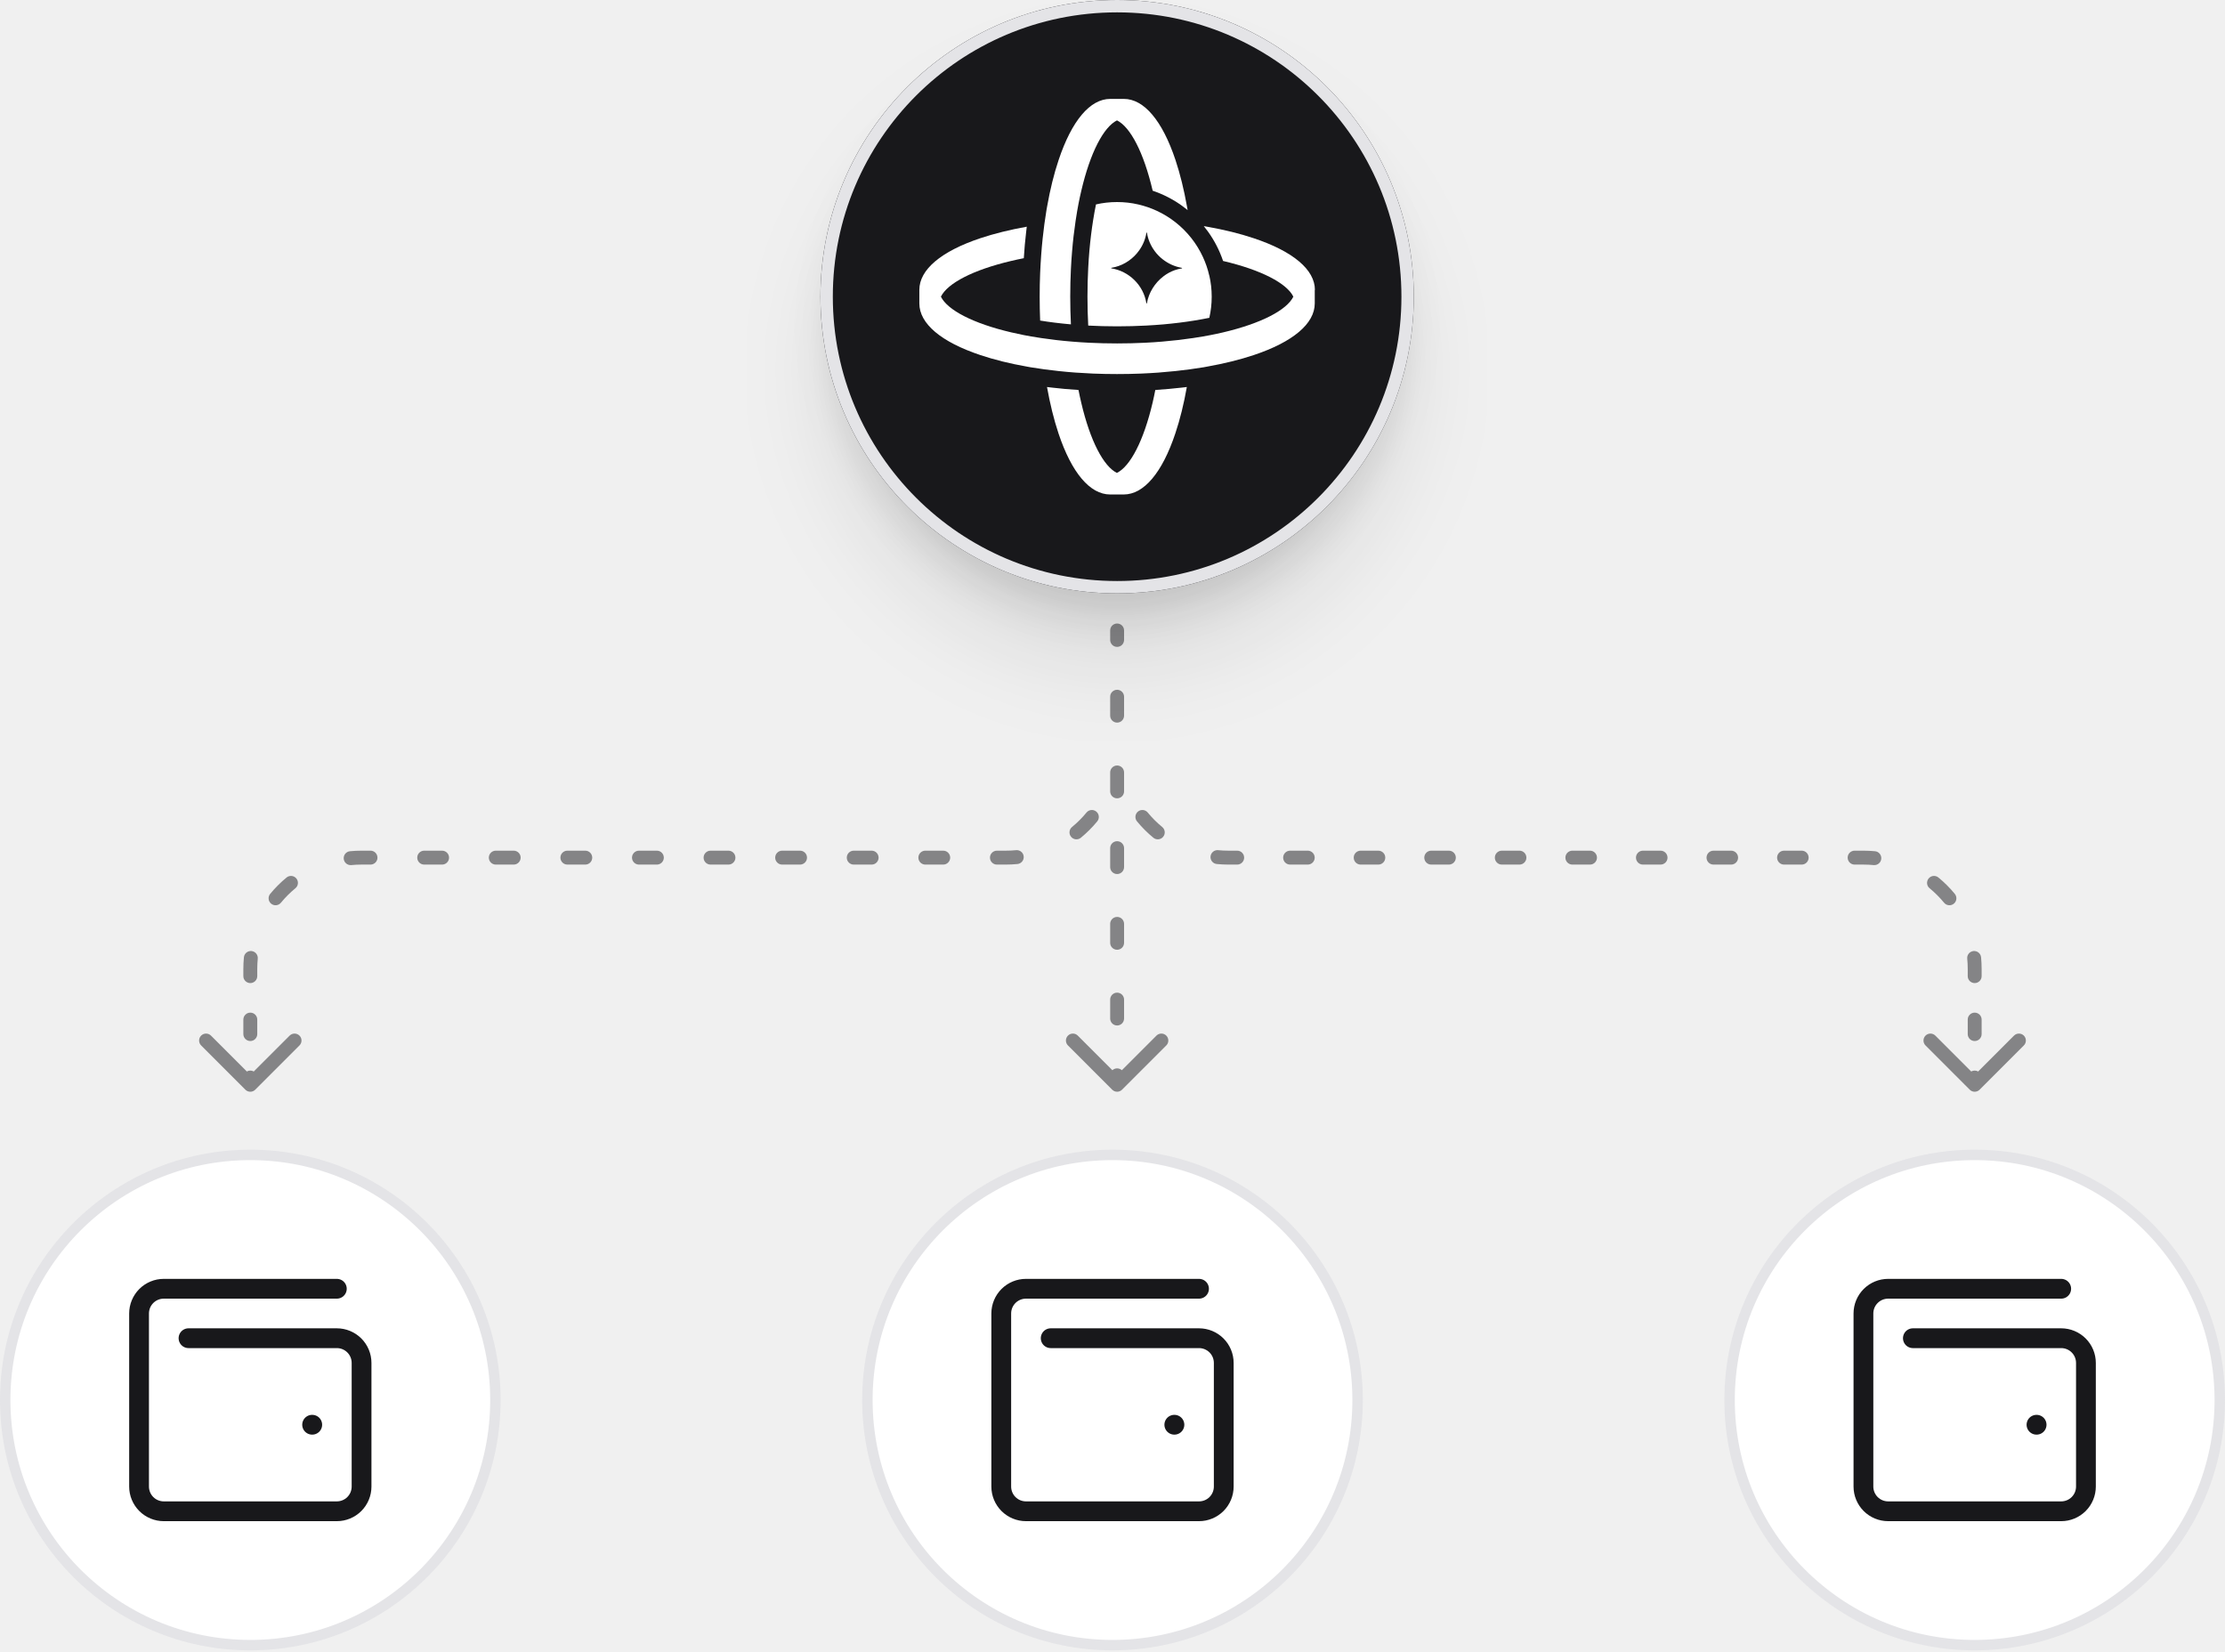
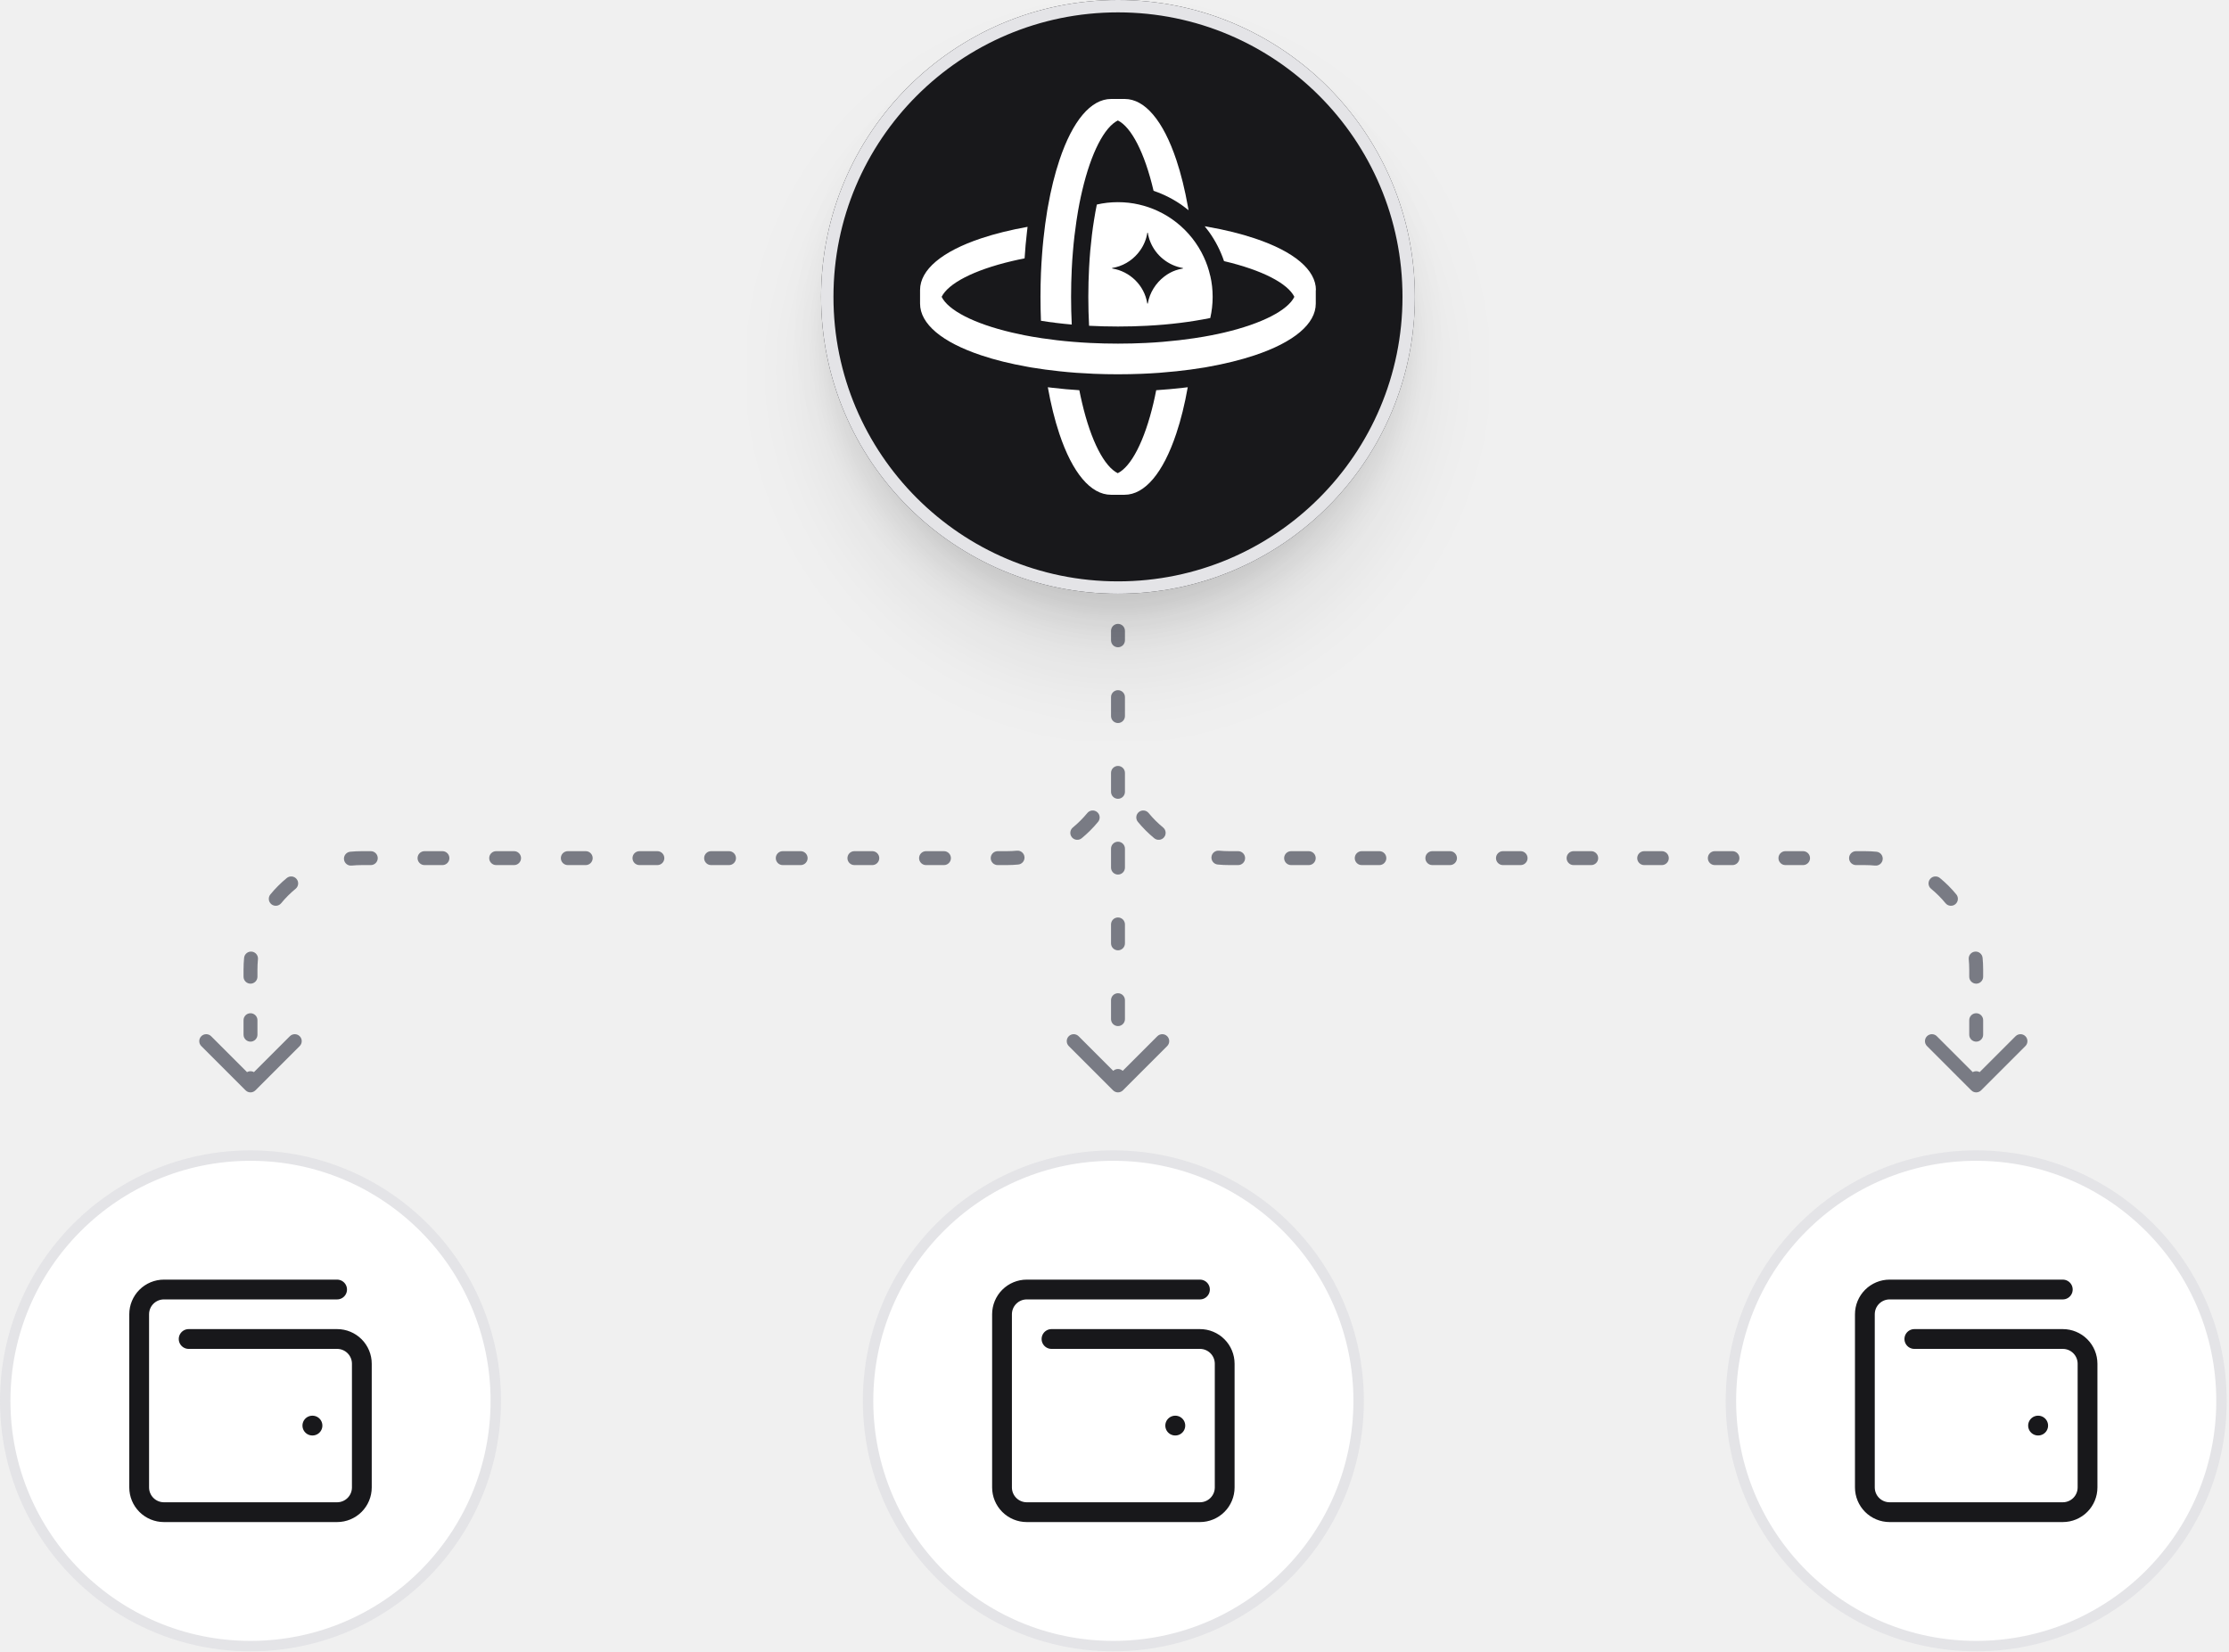
- <svg xmlns="http://www.w3.org/2000/svg" width="256" height="190" viewBox="0 0 256 190" fill="none">
-   <rect x="0.6" y="132.865" width="56.4" height="56.4" rx="28.2" fill="white" />
-   <rect x="0.6" y="132.865" width="56.4" height="56.4" rx="28.2" stroke="#E4E4E7" stroke-width="1.2" />
-   <path d="M35.911 163.909H35.925M21.689 153.954H38.755C39.51 153.954 40.233 154.254 40.767 154.787C41.3 155.32 41.6 156.044 41.6 156.798V171.02C41.6 171.775 41.3 172.498 40.767 173.032C40.233 173.565 39.51 173.865 38.755 173.865H18.844C18.09 173.865 17.366 173.565 16.833 173.032C16.3 172.498 16 171.775 16 171.02V151.11C16 150.355 16.3 149.632 16.833 149.098C17.366 148.565 18.09 148.265 18.844 148.265H38.755" stroke="#18181B" stroke-width="2.276" stroke-linecap="round" stroke-linejoin="round" />
-   <rect x="99.8" y="132.865" width="56.4" height="56.4" rx="28.2" fill="white" />
-   <rect x="99.8" y="132.865" width="56.4" height="56.4" rx="28.2" stroke="#E4E4E7" stroke-width="1.2" />
-   <path d="M135.111 163.909H135.125M120.889 153.954H137.955C138.71 153.954 139.433 154.254 139.967 154.787C140.5 155.32 140.8 156.044 140.8 156.798V171.02C140.8 171.775 140.5 172.498 139.967 173.032C139.433 173.565 138.71 173.865 137.955 173.865H118.045C117.29 173.865 116.567 173.565 116.033 173.032C115.5 172.498 115.2 171.775 115.2 171.02V151.11C115.2 150.355 115.5 149.632 116.033 149.098C116.567 148.565 117.29 148.265 118.045 148.265H137.955" stroke="#18181B" stroke-width="2.276" stroke-linecap="round" stroke-linejoin="round" />
-   <rect x="198.999" y="132.865" width="56.4" height="56.4" rx="28.2" fill="white" />
-   <rect x="198.999" y="132.865" width="56.4" height="56.4" rx="28.2" stroke="#E4E4E7" stroke-width="1.2" />
-   <path d="M234.31 163.909H234.325M220.088 153.954H237.155C237.909 153.954 238.633 154.254 239.166 154.787C239.699 155.32 239.999 156.044 239.999 156.798V171.02C239.999 171.775 239.699 172.498 239.166 173.032C238.633 173.565 237.909 173.865 237.155 173.865H217.244C216.489 173.865 215.766 173.565 215.233 173.032C214.699 172.498 214.399 171.775 214.399 171.02V151.11C214.399 150.355 214.699 149.632 215.233 149.098C215.766 148.565 216.489 148.265 217.244 148.265H237.155" stroke="#18181B" stroke-width="2.276" stroke-linecap="round" stroke-linejoin="round" />
-   <g filter="url(#filter0_dd_7629_10579)">
-     <rect x="94.398" width="68.266" height="68.266" rx="34.133" fill="#18181B" />
-     <rect x="95.11" y="0.711" width="66.844" height="66.844" rx="33.422" stroke="#E4E4E7" stroke-width="1.422" />
-     <path d="M139.132 31.703C138.964 30.951 138.713 30.232 138.395 29.549C138.04 28.785 137.599 28.065 137.08 27.405C136.543 26.723 135.928 26.108 135.246 25.571C134.586 25.052 133.867 24.61 133.102 24.255C132.42 23.937 131.701 23.691 130.95 23.518C130.172 23.336 129.357 23.245 128.524 23.245C127.691 23.245 126.877 23.336 126.099 23.518C125.985 24.078 125.876 24.665 125.78 25.279C125.603 26.372 125.457 27.551 125.343 28.821C125.288 29.458 125.243 30.123 125.207 30.81C125.152 31.862 125.12 32.968 125.12 34.133C125.12 35.299 125.152 36.4 125.207 37.456C126.258 37.511 127.364 37.543 128.529 37.543C129.694 37.543 130.795 37.511 131.851 37.456C132.533 37.42 133.198 37.374 133.835 37.32C135.109 37.206 136.288 37.06 137.38 36.883C137.994 36.783 138.582 36.678 139.141 36.564C139.319 35.786 139.414 34.971 139.414 34.138C139.414 33.305 139.323 32.49 139.141 31.712L139.132 31.703ZM135.978 30.879C135.701 30.92 135.432 30.988 135.168 31.079C134.695 31.243 134.258 31.484 133.862 31.789C132.875 32.54 132.165 33.669 131.96 34.885C131.96 34.907 131.937 34.916 131.924 34.912C131.91 34.912 131.896 34.898 131.896 34.885C131.573 32.813 129.899 31.197 127.878 30.874C127.842 30.869 127.842 30.815 127.878 30.81C128.019 30.788 128.156 30.76 128.292 30.724C129.43 30.437 130.417 29.732 131.077 28.794C131.291 28.493 131.469 28.17 131.61 27.824C131.746 27.492 131.846 27.141 131.901 26.782C131.905 26.745 131.96 26.745 131.965 26.782C132.087 27.565 132.406 28.279 132.857 28.889C133.116 29.24 133.416 29.549 133.758 29.818C134.395 30.323 135.155 30.674 135.978 30.815C136.015 30.819 136.015 30.874 135.978 30.879Z" fill="white" />
-     <path d="M151.271 33.346V34.908C151.271 37.23 148.773 39.342 144.24 40.853C142.643 41.386 140.845 41.827 138.911 42.173C138.77 42.2 138.629 42.223 138.488 42.251C137.96 42.337 137.428 42.419 136.877 42.492C136.34 42.565 135.794 42.628 135.243 42.688C134.597 42.756 133.946 42.815 133.282 42.865C132.617 42.91 131.948 42.952 131.266 42.979C130.36 43.015 129.445 43.033 128.521 43.033C127.598 43.033 126.678 43.015 125.777 42.979C125.095 42.947 124.426 42.91 123.761 42.865C123.097 42.815 122.446 42.76 121.804 42.688C121.249 42.628 120.708 42.565 120.171 42.492C119.625 42.419 119.088 42.337 118.564 42.251C118.419 42.228 118.278 42.2 118.136 42.173C116.202 41.832 114.405 41.39 112.807 40.853C108.275 39.342 105.776 37.23 105.776 34.908V33.346C105.776 31.025 108.275 28.913 112.807 27.401C114.405 26.869 116.202 26.427 118.136 26.081C118.114 26.273 118.091 26.459 118.068 26.655C117.95 27.652 117.859 28.667 117.795 29.705C117.295 29.805 116.812 29.905 116.343 30.019C111.929 31.057 109.012 32.595 108.257 34.13C109.012 35.663 111.929 37.202 116.343 38.236C116.812 38.345 117.295 38.449 117.795 38.55C118.077 38.604 118.364 38.659 118.66 38.709C119.033 38.773 119.411 38.836 119.798 38.891C120.922 39.059 122.109 39.2 123.356 39.301C124.007 39.355 124.671 39.401 125.35 39.433C126.378 39.483 127.443 39.51 128.535 39.51C129.627 39.51 130.688 39.483 131.721 39.433C132.399 39.401 133.063 39.355 133.709 39.301C134.956 39.196 136.144 39.059 137.268 38.891C137.655 38.832 138.037 38.773 138.406 38.709C138.697 38.659 138.984 38.604 139.271 38.55C139.771 38.454 140.254 38.349 140.722 38.24C145.137 37.202 148.054 35.663 148.809 34.13C148.054 32.595 145.137 31.057 140.722 30.023C140.313 28.808 139.73 27.679 138.998 26.659C138.838 26.436 138.674 26.222 138.502 26.013C138.643 26.036 138.788 26.063 138.929 26.09C140.863 26.432 142.661 26.873 144.258 27.41C148.791 28.922 151.289 31.034 151.289 33.356L151.271 33.346Z" fill="white" />
-     <path d="M136.631 24.161C136.422 23.988 136.208 23.824 135.985 23.665C134.966 22.932 133.832 22.349 132.622 21.939C131.589 17.524 130.051 14.606 128.517 13.85C126.983 14.606 125.445 17.524 124.412 21.939C124.298 22.408 124.198 22.891 124.098 23.391C124.044 23.674 123.989 23.965 123.939 24.256C123.875 24.63 123.811 25.007 123.757 25.394C123.588 26.519 123.447 27.707 123.347 28.954C123.293 29.601 123.247 30.265 123.215 30.943C123.165 31.972 123.138 33.037 123.138 34.13C123.138 35.222 123.165 36.283 123.215 37.316C121.941 37.203 120.762 37.057 119.675 36.879C119.638 35.974 119.62 35.059 119.62 34.134C119.62 33.21 119.638 32.291 119.675 31.39C119.707 30.707 119.743 30.038 119.793 29.373C119.839 28.708 119.898 28.053 119.966 27.416C120.025 26.86 120.089 26.314 120.162 25.777C120.234 25.23 120.316 24.693 120.403 24.17C120.426 24.029 120.453 23.883 120.48 23.742C120.822 21.807 121.263 20.009 121.8 18.411C123.311 13.877 125.422 11.378 127.743 11.378H129.304C131.625 11.378 133.737 13.877 135.248 18.411C135.78 20.009 136.222 21.807 136.567 23.742C136.595 23.883 136.618 24.029 136.645 24.17L136.631 24.161Z" fill="white" />
-     <path d="M136.552 44.524C136.211 46.458 135.769 48.257 135.232 49.854C133.721 54.388 131.61 56.887 129.289 56.887H127.728C125.407 56.887 123.295 54.388 121.785 49.854C121.252 48.257 120.811 46.458 120.465 44.524C120.656 44.547 120.843 44.569 121.038 44.592C122.035 44.71 123.05 44.801 124.087 44.865C124.187 45.366 124.288 45.848 124.401 46.317C125.434 50.733 126.973 53.651 128.506 54.406C130.04 53.651 131.578 50.733 132.616 46.317C132.725 45.848 132.829 45.366 132.925 44.865C133.963 44.797 134.982 44.706 135.974 44.592C136.165 44.574 136.356 44.547 136.548 44.524H136.552Z" fill="white" />
+ <svg xmlns="http://www.w3.org/2000/svg" width="961" height="712" viewBox="0 0 961 712" fill="none">
+   <rect x="2.25" y="498.25" width="211.504" height="211.504" rx="105.752" fill="white" />
+   <rect x="2.25" y="498.25" width="211.504" height="211.504" rx="105.752" stroke="#E4E4E7" stroke-width="4.5" />
+   <path d="M134.669 614.669H134.722M81.335 577.335H145.335C148.164 577.335 150.877 578.459 152.878 580.459C154.878 582.46 156.002 585.173 156.002 588.002V641.335C156.002 644.164 154.878 646.877 152.878 648.878C150.877 650.878 148.164 652.002 145.335 652.002H70.669C67.84 652.002 65.126 650.878 63.126 648.878C61.126 646.877 60.002 644.164 60.002 641.335V566.669C60.002 563.84 61.126 561.127 63.126 559.126C65.126 557.126 67.84 556.002 70.669 556.002H145.335" stroke="#18181B" stroke-width="8.533" stroke-linecap="round" stroke-linejoin="round" />
+   <rect x="374.254" y="498.25" width="211.504" height="211.504" rx="105.752" fill="white" />
+   <rect x="374.254" y="498.25" width="211.504" height="211.504" rx="105.752" stroke="#E4E4E7" stroke-width="4.5" />
+   <path d="M506.673 614.669H506.726M453.339 577.335H517.339C520.168 577.335 522.881 578.459 524.882 580.459C526.882 582.46 528.006 585.173 528.006 588.002V641.335C528.006 644.164 526.882 646.877 524.882 648.878C522.881 650.878 520.168 652.002 517.339 652.002H442.673C439.844 652.002 437.13 650.878 435.13 648.878C433.13 646.877 432.006 644.164 432.006 641.335V566.669C432.006 563.84 433.13 561.127 435.13 559.126C437.13 557.126 439.844 556.002 442.673 556.002H517.339" stroke="#18181B" stroke-width="8.533" stroke-linecap="round" stroke-linejoin="round" />
+   <rect x="746.258" y="498.25" width="211.504" height="211.504" rx="105.752" fill="white" />
+   <rect x="746.258" y="498.25" width="211.504" height="211.504" rx="105.752" stroke="#E4E4E7" stroke-width="4.5" />
+   <path d="M878.676 614.669H878.73M825.343 577.335H889.343C892.172 577.335 894.885 578.459 896.886 580.459C898.886 582.46 900.01 585.173 900.01 588.002V641.335C900.01 644.164 898.886 646.877 896.886 648.878C894.885 650.878 892.172 652.002 889.343 652.002H814.676C811.847 652.002 809.134 650.878 807.134 648.878C805.134 646.877 804.01 644.164 804.01 641.335V566.669C804.01 563.84 805.134 561.127 807.134 559.126C809.134 557.126 811.847 556.002 814.676 556.002H889.343" stroke="#18181B" stroke-width="8.533" stroke-linecap="round" stroke-linejoin="round" />
+   <g filter="url(#filter0_dd_7364_72069)">
+     <rect x="354" width="256" height="256" rx="128" fill="#18181B" />
+     <rect x="356.667" y="2.667" width="250.666" height="250.666" rx="125.333" stroke="#E4E4E7" stroke-width="5.334" />
+     <path d="M521.759 118.884C521.127 116.068 520.189 113.37 518.994 110.81C517.663 107.942 516.008 105.245 514.062 102.769C512.048 100.209 509.744 97.904 507.184 95.89C504.71 93.944 502.014 92.288 499.146 90.957C496.587 89.762 493.89 88.84 491.074 88.191C488.156 87.508 485.101 87.167 481.978 87.167C478.855 87.167 475.8 87.508 472.882 88.191C472.455 90.291 472.046 92.493 471.687 94.797C471.022 98.894 470.476 103.316 470.049 108.078C469.844 110.468 469.674 112.961 469.537 115.538C469.332 119.482 469.213 123.63 469.213 128C469.213 132.37 469.332 136.501 469.537 140.462C473.479 140.666 477.626 140.786 481.995 140.786C486.364 140.786 490.494 140.666 494.453 140.462C497.013 140.325 499.505 140.154 501.894 139.949C506.673 139.523 511.093 138.976 515.188 138.311C517.492 137.935 519.694 137.542 521.793 137.116C522.458 134.197 522.817 131.141 522.817 128.017C522.817 124.893 522.476 121.837 521.793 118.918L521.759 118.884ZM509.932 115.794C508.891 115.948 507.884 116.204 506.894 116.546C505.12 117.16 503.481 118.065 501.996 119.209C498.293 122.025 495.631 126.259 494.863 130.817C494.863 130.902 494.778 130.936 494.726 130.919C494.675 130.919 494.624 130.868 494.624 130.817C493.412 123.049 487.132 116.989 479.555 115.777C479.418 115.76 479.418 115.555 479.555 115.538C480.084 115.453 480.596 115.351 481.108 115.214C485.374 114.139 489.078 111.493 491.552 107.976C492.354 106.849 493.02 105.637 493.549 104.34C494.061 103.094 494.436 101.779 494.641 100.431C494.658 100.294 494.863 100.294 494.88 100.431C495.341 103.367 496.535 106.047 498.225 108.335C499.198 109.649 500.324 110.81 501.604 111.817C503.993 113.712 506.843 115.026 509.932 115.555C510.069 115.573 510.069 115.777 509.932 115.794Z" fill="white" />
+     <path d="M567.278 125.05V130.905C567.278 139.611 557.908 147.532 540.911 153.2C534.921 155.197 528.18 156.853 520.927 158.15C520.398 158.253 519.869 158.338 519.34 158.44C517.36 158.765 515.363 159.072 513.298 159.345C511.284 159.618 509.236 159.857 507.172 160.079C504.748 160.335 502.308 160.557 499.816 160.745C497.325 160.916 494.816 161.069 492.256 161.172C488.86 161.308 485.43 161.377 481.965 161.377C478.501 161.377 475.054 161.308 471.674 161.172C469.115 161.052 466.606 160.916 464.114 160.745C461.623 160.557 459.182 160.352 456.776 160.079C454.694 159.857 452.663 159.618 450.649 159.345C448.601 159.072 446.588 158.765 444.625 158.44C444.079 158.355 443.55 158.253 443.021 158.15C435.768 156.87 429.027 155.214 423.037 153.2C406.039 147.532 396.67 139.611 396.67 130.905V125.05C396.67 116.344 406.039 108.423 423.037 102.756C429.027 100.759 435.768 99.103 443.021 97.805C442.936 98.522 442.85 99.222 442.765 99.956C442.321 103.695 441.98 107.501 441.741 111.394C439.864 111.769 438.055 112.145 436.297 112.571C419.743 116.464 408.804 122.233 405.971 127.986C408.804 133.739 419.743 139.509 436.297 143.384C438.055 143.794 439.864 144.186 441.741 144.562C442.799 144.767 443.874 144.972 444.983 145.159C446.383 145.398 447.799 145.637 449.25 145.842C453.465 146.474 457.919 147.003 462.595 147.379C465.036 147.583 467.527 147.754 470.07 147.874C473.927 148.061 477.921 148.164 482.016 148.164C486.112 148.164 490.089 148.061 493.963 147.874C496.505 147.754 498.997 147.583 501.42 147.379C506.096 146.986 510.551 146.474 514.766 145.842C516.216 145.62 517.65 145.398 519.032 145.159C520.125 144.972 521.2 144.767 522.275 144.562C524.152 144.203 525.961 143.811 527.719 143.401C544.273 139.509 555.212 133.739 558.045 127.986C555.212 122.233 544.273 116.464 527.719 112.589C526.183 108.031 523.998 103.797 521.251 99.973C520.654 99.137 520.039 98.335 519.391 97.549C519.92 97.635 520.466 97.737 520.995 97.84C528.248 99.12 534.989 100.776 540.979 102.79C557.977 108.457 567.346 116.378 567.346 125.084L567.278 125.05Z" fill="white" />
+     <path d="M512.38 90.604C511.595 89.955 510.793 89.341 509.957 88.743C506.134 85.995 501.885 83.81 497.345 82.273C493.471 65.715 487.703 54.772 481.952 51.939C476.2 54.772 470.432 65.715 466.558 82.273C466.132 84.031 465.756 85.841 465.381 87.719C465.176 88.777 464.971 89.87 464.783 90.962C464.544 92.362 464.306 93.779 464.101 95.23C463.469 99.446 462.94 103.902 462.565 108.579C462.36 111.003 462.189 113.495 462.07 116.039C461.882 119.897 461.78 123.892 461.78 127.989C461.78 132.085 461.882 136.063 462.07 139.938C457.291 139.511 452.871 138.965 448.793 138.299C448.656 134.902 448.588 131.471 448.588 128.006C448.588 124.54 448.656 121.092 448.793 117.712C448.912 115.151 449.049 112.642 449.236 110.15C449.407 107.657 449.629 105.199 449.885 102.809C450.107 100.727 450.346 98.678 450.619 96.664C450.892 94.615 451.199 92.601 451.523 90.638C451.609 90.109 451.711 89.562 451.813 89.033C453.093 81.778 454.749 75.035 456.762 69.043C462.428 52.041 470.347 42.669 479.05 42.669H484.904C493.608 42.669 501.526 52.041 507.192 69.043C509.189 75.035 510.844 81.778 512.141 89.033C512.244 89.562 512.329 90.109 512.431 90.638L512.38 90.604Z" fill="white" />
+     <path d="M512.08 166.966C510.8 174.222 509.145 180.964 507.131 186.956C501.465 203.959 493.546 213.33 484.843 213.33H478.989C470.286 213.33 462.367 203.959 456.701 186.956C454.704 180.964 453.049 174.222 451.752 166.966C452.469 167.052 453.168 167.137 453.902 167.223C457.64 167.666 461.445 168.008 465.336 168.247C465.712 170.125 466.087 171.934 466.514 173.692C470.388 190.251 476.156 201.193 481.907 204.027C487.659 201.193 493.427 190.251 497.318 173.692C497.727 171.934 498.12 170.125 498.478 168.247C502.369 167.991 506.192 167.649 509.913 167.223C510.629 167.154 511.346 167.052 512.063 166.966H512.08Z" fill="white" />
  </g>
-   <g clip-path="url(#clip0_7629_10579)">
-     <g opacity="0.5">
-       <path d="M28.234 125.365C28.546 125.677 29.053 125.677 29.365 125.365L34.456 120.273C34.769 119.961 34.769 119.454 34.456 119.142C34.144 118.83 33.637 118.83 33.325 119.142L28.799 123.667L24.274 119.142C23.962 118.83 23.455 118.83 23.142 119.142C22.83 119.454 22.83 119.961 23.142 120.273L28.234 125.365ZM29.599 123.965C29.599 123.524 29.241 123.165 28.799 123.165C28.358 123.165 27.999 123.524 27.999 123.965H29.599ZM27.999 118.965C27.999 119.407 28.358 119.765 28.799 119.765C29.241 119.765 29.599 119.407 29.599 118.965H27.999ZM29.599 117.299C29.599 116.857 29.241 116.499 28.799 116.499C28.358 116.499 27.999 116.857 27.999 117.299H29.599ZM27.999 112.299C27.999 112.741 28.358 113.099 28.799 113.099C29.241 113.099 29.599 112.741 29.599 112.299H27.999ZM29.656 110.288C29.699 109.848 29.377 109.457 28.938 109.414C28.498 109.371 28.107 109.693 28.064 110.133L29.656 110.288ZM31.086 102.837C30.806 103.179 30.855 103.683 31.197 103.963C31.538 104.244 32.042 104.195 32.322 103.853L31.086 102.837ZM33.987 102.189C34.328 101.908 34.377 101.404 34.097 101.063C33.816 100.722 33.312 100.672 32.971 100.953L33.987 102.189ZM40.267 97.93C39.827 97.973 39.505 98.364 39.548 98.804C39.591 99.244 39.982 99.566 40.422 99.523L40.267 97.93ZM42.629 99.466C43.071 99.466 43.429 99.108 43.429 98.666C43.429 98.224 43.071 97.866 42.629 97.866V99.466ZM48.806 97.866C48.365 97.866 48.007 98.224 48.007 98.666C48.007 99.108 48.365 99.466 48.806 99.466V97.866ZM50.866 99.466C51.307 99.466 51.666 99.108 51.666 98.666C51.666 98.224 51.307 97.866 50.866 97.866V99.466ZM57.043 97.866C56.602 97.866 56.243 98.224 56.243 98.666C56.243 99.108 56.602 99.466 57.043 99.466V97.866ZM59.103 99.466C59.544 99.466 59.903 99.108 59.903 98.666C59.903 98.224 59.544 97.866 59.103 97.866V99.466ZM65.28 97.866C64.838 97.866 64.48 98.224 64.48 98.666C64.48 99.108 64.838 99.466 65.28 99.466V97.866ZM67.34 99.466C67.781 99.466 68.14 99.108 68.14 98.666C68.14 98.224 67.781 97.866 67.34 97.866V99.466ZM73.517 97.866C73.076 97.866 72.717 98.224 72.717 98.666C72.717 99.108 73.076 99.466 73.517 99.466V97.866ZM75.576 99.466C76.019 99.466 76.376 99.108 76.376 98.666C76.376 98.224 76.019 97.866 75.576 97.866V99.466ZM81.754 97.866C81.312 97.866 80.954 98.224 80.954 98.666C80.954 99.108 81.312 99.466 81.754 99.466V97.866ZM83.814 99.466C84.255 99.466 84.614 99.108 84.614 98.666C84.614 98.224 84.255 97.866 83.814 97.866V99.466ZM89.991 97.866C89.549 97.866 89.191 98.224 89.191 98.666C89.191 99.108 89.549 99.466 89.991 99.466V97.866ZM92.05 99.466C92.492 99.466 92.85 99.108 92.85 98.666C92.85 98.224 92.492 97.866 92.05 97.866V99.466ZM98.228 97.866C97.786 97.866 97.428 98.224 97.428 98.666C97.428 99.108 97.786 99.466 98.228 99.466V97.866ZM100.287 99.466C100.729 99.466 101.087 99.108 101.087 98.666C101.087 98.224 100.729 97.866 100.287 97.866V99.466ZM106.465 97.866C106.023 97.866 105.665 98.224 105.665 98.666C105.665 99.108 106.023 99.466 106.465 99.466V97.866ZM108.524 99.466C108.966 99.466 109.324 99.108 109.324 98.666C109.324 98.224 108.966 97.866 108.524 97.866V99.466ZM114.702 97.866C114.26 97.866 113.902 98.224 113.902 98.666C113.902 99.108 114.26 99.466 114.702 99.466V97.866ZM117.064 99.401C117.504 99.358 117.826 98.967 117.783 98.528C117.74 98.088 117.349 97.766 116.909 97.809L117.064 99.401ZM123.344 95.142C123.002 95.423 122.953 95.927 123.234 96.269C123.514 96.61 124.018 96.659 124.36 96.379L123.344 95.142ZM126.245 94.494C126.525 94.153 126.475 93.648 126.134 93.368C125.793 93.088 125.289 93.137 125.008 93.478L126.245 94.494ZM29.599 124.799V123.965H27.999V124.799H29.599ZM29.599 118.965V117.299H27.999V118.965H29.599ZM29.599 112.299V111.466H27.999V112.299H29.599ZM29.599 111.466C29.599 111.068 29.619 110.675 29.656 110.288L28.064 110.133C28.021 110.572 27.999 111.016 27.999 111.466H29.599ZM32.322 103.853C32.822 103.246 33.379 102.688 33.987 102.189L32.971 100.953C32.283 101.518 31.651 102.149 31.086 102.837L32.322 103.853ZM40.422 99.523C40.809 99.485 41.202 99.466 41.599 99.466V97.866C41.15 97.866 40.705 97.888 40.267 97.93L40.422 99.523ZM41.599 99.466H42.629V97.866H41.599V99.466ZM48.806 99.466H50.866V97.866H48.806V99.466ZM57.043 99.466H59.103V97.866H57.043V99.466ZM65.28 99.466H67.34V97.866H65.28V99.466ZM73.517 99.466H75.576V97.866H73.517V99.466ZM81.754 99.466H83.814V97.866H81.754V99.466ZM89.991 99.466H92.05V97.866H89.991V99.466ZM98.228 99.466H100.287V97.866H98.228V99.466ZM106.465 99.466H108.524V97.866H106.465V99.466ZM114.702 99.466H115.732V97.866H114.702V99.466ZM115.732 99.466C116.181 99.466 116.625 99.444 117.064 99.401L116.909 97.809C116.522 97.846 116.129 97.866 115.732 97.866V99.466ZM124.36 96.379C125.048 95.814 125.679 95.182 126.245 94.494L125.008 93.478C124.509 94.086 123.952 94.643 123.344 95.142L124.36 96.379Z" fill="#18181B" />
-     </g>
-     <g opacity="0.5">
-       <path d="M226.633 125.365C226.946 125.677 227.453 125.677 227.765 125.365L232.856 120.273C233.168 119.961 233.168 119.454 232.856 119.142C232.544 118.83 232.037 118.83 231.725 119.142L227.199 123.667L222.674 119.142C222.361 118.83 221.855 118.83 221.542 119.142C221.23 119.454 221.23 119.961 221.542 120.273L226.633 125.365ZM132.055 93.478C131.774 93.137 131.27 93.088 130.929 93.368C130.588 93.648 130.538 94.153 130.819 94.494L132.055 93.478ZM132.703 96.379C133.045 96.659 133.549 96.61 133.829 96.269C134.11 95.927 134.061 95.423 133.719 95.142L132.703 96.379ZM140.154 97.809C139.714 97.766 139.323 98.088 139.28 98.528C139.237 98.967 139.559 99.358 139.999 99.401L140.154 97.809ZM142.346 99.466C142.788 99.466 143.146 99.108 143.146 98.666C143.146 98.224 142.788 97.866 142.346 97.866V99.466ZM148.435 97.866C147.993 97.866 147.635 98.224 147.635 98.666C147.635 99.108 147.993 99.466 148.435 99.466V97.866ZM150.465 99.466C150.907 99.466 151.265 99.108 151.265 98.666C151.265 98.224 150.907 97.866 150.465 97.866V99.466ZM156.554 97.866C156.112 97.866 155.754 98.224 155.754 98.666C155.754 99.108 156.112 99.466 156.554 99.466V97.866ZM158.584 99.466C159.026 99.466 159.384 99.108 159.384 98.666C159.384 98.224 159.026 97.866 158.584 97.866V99.466ZM164.673 97.866C164.231 97.866 163.873 98.224 163.873 98.666C163.873 99.108 164.231 99.466 164.673 99.466V97.866ZM166.702 99.466C167.144 99.466 167.502 99.108 167.502 98.666C167.502 98.224 167.144 97.866 166.702 97.866V99.466ZM172.791 97.866C172.349 97.866 171.991 98.224 171.991 98.666C171.991 99.108 172.349 99.466 172.791 99.466V97.866ZM174.821 99.466C175.263 99.466 175.621 99.108 175.621 98.666C175.621 98.224 175.263 97.866 174.821 97.866V99.466ZM180.91 97.866C180.468 97.866 180.11 98.224 180.11 98.666C180.11 99.108 180.468 99.466 180.91 99.466V97.866ZM182.94 99.466C183.382 99.466 183.74 99.108 183.74 98.666C183.74 98.224 183.382 97.866 182.94 97.866V99.466ZM189.029 97.866C188.587 97.866 188.229 98.224 188.229 98.666C188.229 99.108 188.587 99.466 189.029 99.466V97.866ZM191.058 99.466C191.5 99.466 191.858 99.108 191.858 98.666C191.858 98.224 191.5 97.866 191.058 97.866V99.466ZM197.147 97.866C196.705 97.866 196.347 98.224 196.347 98.666C196.347 99.108 196.705 99.466 197.147 99.466V97.866ZM199.177 99.466C199.619 99.466 199.977 99.108 199.977 98.666C199.977 98.224 199.619 97.866 199.177 97.866V99.466ZM205.266 97.866C204.824 97.866 204.466 98.224 204.466 98.666C204.466 99.108 204.824 99.466 205.266 99.466V97.866ZM207.295 99.466C207.738 99.466 208.095 99.108 208.095 98.666C208.095 98.224 207.738 97.866 207.295 97.866V99.466ZM213.384 97.866C212.943 97.866 212.585 98.224 212.585 98.666C212.585 99.108 212.943 99.466 213.384 99.466V97.866ZM215.577 99.523C216.016 99.566 216.408 99.244 216.451 98.804C216.493 98.364 216.172 97.973 215.732 97.93L215.577 99.523ZM223.028 100.953C222.686 100.672 222.182 100.722 221.902 101.063C221.621 101.404 221.67 101.908 222.012 102.189L223.028 100.953ZM223.676 103.853C223.957 104.195 224.461 104.244 224.802 103.963C225.143 103.683 225.193 103.179 224.912 102.837L223.676 103.853ZM227.935 110.133C227.892 109.693 227.501 109.371 227.061 109.414C226.621 109.457 226.3 109.848 226.342 110.288L227.935 110.133ZM226.399 112.299C226.399 112.741 226.757 113.099 227.199 113.099C227.641 113.099 227.999 112.741 227.999 112.299H226.399ZM227.999 117.299C227.999 116.857 227.641 116.499 227.199 116.499C226.757 116.499 226.399 116.857 226.399 117.299H227.999ZM226.399 118.965C226.399 119.407 226.757 119.765 227.199 119.765C227.641 119.765 227.999 119.407 227.999 118.965H226.399ZM227.999 123.965C227.999 123.524 227.641 123.165 227.199 123.165C226.757 123.165 226.399 123.524 226.399 123.965H227.999ZM130.819 94.494C131.384 95.182 132.015 95.814 132.703 96.379L133.719 95.142C133.111 94.643 132.554 94.086 132.055 93.478L130.819 94.494ZM139.999 99.401C140.438 99.444 140.882 99.466 141.332 99.466V97.866C140.934 97.866 140.541 97.846 140.154 97.809L139.999 99.401ZM141.332 99.466H142.346V97.866H141.332V99.466ZM148.435 99.466H150.465V97.866H148.435V99.466ZM156.554 99.466H158.584V97.866H156.554V99.466ZM164.673 99.466H166.702V97.866H164.673V99.466ZM172.791 99.466H174.821V97.866H172.791V99.466ZM180.91 99.466H182.94V97.866H180.91V99.466ZM189.029 99.466H191.058V97.866H189.029V99.466ZM197.147 99.466H199.177V97.866H197.147V99.466ZM205.266 99.466H207.295V97.866H205.266V99.466ZM213.384 99.466H214.399V97.866H213.384V99.466ZM214.399 99.466C214.797 99.466 215.19 99.485 215.577 99.523L215.732 97.93C215.293 97.888 214.849 97.866 214.399 97.866V99.466ZM222.012 102.189C222.619 102.688 223.177 103.246 223.676 103.853L224.912 102.837C224.347 102.149 223.716 101.518 223.028 100.953L222.012 102.189ZM226.342 110.288C226.38 110.675 226.399 111.068 226.399 111.466H227.999C227.999 111.016 227.977 110.572 227.935 110.133L226.342 110.288ZM226.399 111.466V112.299H227.999V111.466H226.399ZM226.399 117.299V118.965H227.999V117.299H226.399ZM226.399 123.965V124.799H227.999V123.965H226.399Z" fill="#18181B" />
-     </g>
-     <g opacity="0.5">
-       <path d="M129.332 72.532C129.332 72.091 128.973 71.733 128.532 71.733C128.09 71.733 127.732 72.091 127.732 72.532H129.332ZM127.966 125.364C128.278 125.676 128.785 125.676 129.097 125.364L134.189 120.273C134.501 119.961 134.501 119.454 134.189 119.142C133.876 118.829 133.369 118.829 133.057 119.142L128.532 123.667L124.006 119.142C123.694 118.829 123.187 118.829 122.875 119.142C122.563 119.454 122.563 119.961 122.875 120.273L127.966 125.364ZM127.732 73.621C127.732 74.063 128.09 74.421 128.532 74.421C128.973 74.421 129.332 74.063 129.332 73.621H127.732ZM129.332 80.155C129.332 79.713 128.973 79.355 128.532 79.355C128.09 79.355 127.732 79.713 127.732 80.155H129.332ZM127.732 82.332C127.732 82.774 128.09 83.132 128.532 83.132C128.973 83.132 129.332 82.774 129.332 82.332H127.732ZM129.332 88.866C129.332 88.424 128.973 88.066 128.532 88.066C128.09 88.066 127.732 88.424 127.732 88.866H129.332ZM127.732 91.043C127.732 91.485 128.09 91.843 128.532 91.843C128.973 91.843 129.332 91.485 129.332 91.043H127.732ZM129.332 97.577C129.332 97.135 128.973 96.777 128.532 96.777C128.09 96.777 127.732 97.135 127.732 97.577H129.332ZM127.732 99.754C127.732 100.196 128.09 100.554 128.532 100.554C128.973 100.554 129.332 100.196 129.332 99.754H127.732ZM129.332 106.288C129.332 105.846 128.973 105.488 128.532 105.488C128.09 105.488 127.732 105.846 127.732 106.288H129.332ZM127.732 108.465C127.732 108.907 128.09 109.265 128.532 109.265C128.973 109.265 129.332 108.907 129.332 108.465H127.732ZM129.332 114.999C129.332 114.557 128.973 114.199 128.532 114.199C128.09 114.199 127.732 114.557 127.732 114.999H129.332ZM127.732 117.176C127.732 117.618 128.09 117.976 128.532 117.976C128.973 117.976 129.332 117.618 129.332 117.176H127.732ZM129.332 123.71C129.332 123.268 128.973 122.91 128.532 122.91C128.09 122.91 127.732 123.268 127.732 123.71H129.332ZM127.732 72.532V73.621H129.332V72.532H127.732ZM127.732 80.155V82.332H129.332V80.155H127.732ZM127.732 88.866V91.043H129.332V88.866H127.732ZM127.732 97.577V99.754H129.332V97.577H127.732ZM127.732 106.288V108.465H129.332V106.288H127.732ZM127.732 114.999V117.176H129.332V114.999H127.732ZM127.732 123.71V124.798H129.332V123.71H127.732Z" fill="#18181B" />
-     </g>
+   <g opacity="0.5">
+     <path d="M105.877 470.122C107.048 471.292 108.948 471.292 110.12 470.122L129.211 451.029C130.383 449.858 130.383 447.958 129.211 446.787C128.04 445.615 126.14 445.615 124.969 446.787L107.998 463.757L91.028 446.787C89.856 445.615 87.957 445.615 86.785 446.787C85.613 447.958 85.613 449.858 86.785 451.029L105.877 470.122ZM110.998 464.875C110.998 463.218 109.655 461.875 107.998 461.875C106.341 461.875 104.998 463.218 104.998 464.875H110.998ZM104.998 446.125C104.998 447.782 106.341 449.125 107.998 449.125C109.655 449.125 110.998 447.782 110.998 446.125H104.998ZM110.998 439.875C110.998 438.218 109.655 436.875 107.998 436.875C106.341 436.875 104.998 438.218 104.998 439.875H110.998ZM104.998 421.125C104.998 422.782 106.341 424.125 107.998 424.125C109.655 424.125 110.998 422.782 110.998 421.125H104.998ZM111.212 413.584C111.372 411.935 110.166 410.468 108.517 410.307C106.868 410.147 105.401 411.354 105.24 413.003L111.212 413.584ZM116.574 385.644C115.523 386.924 115.708 388.815 116.988 389.867C118.268 390.918 120.158 390.733 121.21 389.453L116.574 385.644ZM127.451 383.212C128.732 382.16 128.917 380.27 127.865 378.99C126.813 377.709 124.923 377.524 123.642 378.576L127.451 383.212ZM151.001 367.242C149.352 367.402 148.145 368.869 148.306 370.518C148.466 372.167 149.933 373.374 151.582 373.214L151.001 367.242ZM159.859 373C161.516 373 162.859 371.657 162.859 370C162.859 368.343 161.516 367 159.859 367V373ZM183.026 367C181.369 367 180.026 368.343 180.026 370C180.026 371.657 181.369 373 183.026 373V367ZM190.748 373C192.405 373 193.748 371.657 193.748 370C193.748 368.343 192.405 367 190.748 367V373ZM213.915 367C212.258 367 210.915 368.343 210.915 370C210.915 371.657 212.258 373 213.915 373V367ZM221.637 373C223.294 373 224.637 371.657 224.637 370C224.637 368.343 223.294 367 221.637 367V373ZM244.804 367C243.147 367 241.804 368.343 241.804 370C241.804 371.657 243.147 373 244.804 373V367ZM252.526 373C254.183 373 255.526 371.657 255.526 370C255.526 368.343 254.183 367 252.526 367V373ZM275.693 367C274.036 367 272.693 368.343 272.693 370C272.693 371.657 274.036 373 275.693 373V367ZM283.415 373C285.072 373 286.414 371.657 286.414 370C286.414 368.343 285.072 367 283.415 367V373ZM306.582 367C304.924 367 303.582 368.343 303.582 370C303.582 371.657 304.924 373 306.582 373V367ZM314.304 373C315.96 373 317.304 371.657 317.304 370C317.304 368.343 315.96 367 314.304 367V373ZM337.47 367C335.814 367 334.47 368.343 334.47 370C334.47 371.657 335.814 373 337.47 373V367ZM345.192 373C346.85 373 348.192 371.657 348.192 370C348.192 368.343 346.85 367 345.192 367V373ZM368.36 367C366.702 367 365.36 368.343 365.36 370C365.36 371.657 366.702 373 368.36 373V367ZM376.082 373C377.738 373 379.082 371.657 379.082 370C379.082 368.343 377.738 367 376.082 367V373ZM399.248 367C397.592 367 396.248 368.343 396.248 370C396.248 371.657 397.592 373 399.248 373V367ZM406.97 373C408.628 373 409.97 371.657 409.97 370C409.97 368.343 408.628 367 406.97 367V373ZM430.136 367C428.48 367 427.136 368.343 427.136 370C427.136 371.657 428.48 373 430.136 373V367ZM438.996 372.758C440.644 372.598 441.852 371.131 441.69 369.482C441.53 367.833 440.064 366.626 438.414 366.786L438.996 372.758ZM462.544 356.788C461.264 357.84 461.08 359.73 462.132 361.01C463.184 362.291 465.074 362.476 466.354 361.424L462.544 356.788ZM473.422 354.356C474.474 353.076 474.288 351.185 473.008 350.133C471.728 349.082 469.838 349.267 468.786 350.547L473.422 354.356ZM110.998 468V464.875H104.998V468H110.998ZM110.998 446.125V439.875H104.998V446.125H110.998ZM110.998 421.125V418H104.998V421.125H110.998ZM110.998 418C110.998 416.509 111.071 415.036 111.212 413.584L105.24 413.003C105.08 414.648 104.998 416.315 104.998 418H110.998ZM121.21 389.453C123.082 387.175 125.173 385.084 127.451 383.212L123.642 378.576C121.062 380.696 118.694 383.064 116.574 385.644L121.21 389.453ZM151.582 373.214C153.034 373.072 154.507 373 155.998 373V367C154.313 367 152.646 367.082 151.001 367.242L151.582 373.214ZM155.998 373H159.859V367H155.998V373ZM183.026 373H190.748V367H183.026V373ZM213.915 373H221.637V367H213.915V373ZM244.804 373H252.526V367H244.804V373ZM275.693 373H283.415V367H275.693V373ZM306.582 373H314.304V367H306.582V373ZM337.47 373H345.192V367H337.47V373ZM368.36 373H376.082V367H368.36V373ZM399.248 373H406.97V367H399.248V373ZM430.136 373H433.998V367H430.136V373ZM433.998 373C435.684 373 437.35 372.918 438.996 372.758L438.414 366.786C436.962 366.928 435.488 367 433.998 367V373ZM466.354 361.424C468.934 359.304 471.302 356.936 473.422 354.356L468.786 350.547C466.914 352.825 464.824 354.916 462.544 356.788L466.354 361.424Z" fill="#020617" />
+   </g>
+   <g opacity="0.5">
+     <path d="M849.886 470.122C851.058 471.292 852.958 471.292 854.13 470.122L873.222 451.029C874.392 449.858 874.392 447.958 873.222 446.787C872.05 445.615 870.151 445.615 868.979 446.787L852.008 463.757L835.039 446.787C833.867 445.615 831.966 445.615 830.794 446.787C829.624 447.958 829.624 449.858 830.794 451.029L849.886 470.122ZM495.212 350.547C494.16 349.267 492.27 349.082 490.99 350.133C489.71 351.185 489.524 353.076 490.576 354.356L495.212 350.547ZM497.644 361.424C498.924 362.476 500.814 362.291 501.866 361.01C502.918 359.73 502.734 357.84 501.454 356.788L497.644 361.424ZM525.584 366.786C523.934 366.626 522.468 367.833 522.308 369.482C522.146 371.131 523.354 372.598 525.002 372.758L525.584 366.786ZM533.806 373C535.462 373 536.806 371.657 536.806 370C536.806 368.343 535.462 367 533.806 367V373ZM556.64 367C554.982 367 553.64 368.343 553.64 370C553.64 371.657 554.982 373 556.64 373V367ZM564.25 373C565.908 373 567.25 371.657 567.25 370C567.25 368.343 565.908 367 564.25 367V373ZM587.084 367C585.428 367 584.084 368.343 584.084 370C584.084 371.657 585.428 373 587.084 373V367ZM594.696 373C596.354 373 597.696 371.657 597.696 370C597.696 368.343 596.354 367 594.696 367V373ZM617.531 367C615.875 367 614.531 368.343 614.531 370C614.531 371.657 615.875 373 617.531 373V367ZM625.143 373C626.799 373 628.143 371.657 628.143 370C628.143 368.343 626.799 367 625.143 367V373ZM647.976 367C646.318 367 644.976 368.343 644.976 370C644.976 371.657 646.318 373 647.976 373V367ZM655.586 373C657.244 373 658.586 371.657 658.586 370C658.586 368.343 657.244 367 655.586 367V373ZM678.42 367C676.764 367 675.42 368.343 675.42 370C675.42 371.657 676.764 373 678.42 373V367ZM686.032 373C687.69 373 689.032 371.657 689.032 370C689.032 368.343 687.69 367 686.032 367V373ZM708.867 367C707.211 367 705.867 368.343 705.867 370C705.867 371.657 707.211 373 708.867 373V367ZM716.479 373C718.135 373 719.479 371.657 719.479 370C719.479 368.343 718.135 367 716.479 367V373ZM739.312 367C737.654 367 736.312 368.343 736.312 370C736.312 371.657 737.654 373 739.312 373V367ZM746.922 373C748.58 373 749.922 371.657 749.922 370C749.922 368.343 748.58 367 746.922 367V373ZM769.756 367C768.1 367 766.756 368.343 766.756 370C766.756 371.657 768.1 373 769.756 373V367ZM777.368 373C779.026 373 780.368 371.657 780.368 370C780.368 368.343 779.026 367 777.368 367V373ZM800.203 367C798.547 367 797.203 368.343 797.203 370C797.203 371.657 798.547 373 800.203 373V367ZM808.424 373.214C810.072 373.374 811.541 372.167 811.701 370.518C811.861 368.869 810.654 367.402 809.006 367.242L808.424 373.214ZM836.365 378.576C835.085 377.524 833.195 377.709 832.143 378.99C831.091 380.27 831.275 382.16 832.555 383.212L836.365 378.576ZM838.797 389.453C839.849 390.733 841.738 390.918 843.018 389.867C844.298 388.815 844.484 386.924 843.432 385.644L838.797 389.453ZM854.766 413.003C854.606 411.354 853.138 410.147 851.49 410.307C849.84 410.468 848.634 411.935 848.794 413.584L854.766 413.003ZM849.008 421.125C849.008 422.782 850.35 424.125 852.008 424.125C853.664 424.125 855.008 422.782 855.008 421.125H849.008ZM855.008 439.875C855.008 438.218 853.664 436.875 852.008 436.875C850.35 436.875 849.008 438.218 849.008 439.875H855.008ZM849.008 446.125C849.008 447.782 850.35 449.125 852.008 449.125C853.664 449.125 855.008 447.782 855.008 446.125H849.008ZM855.008 464.875C855.008 463.218 853.664 461.875 852.008 461.875C850.35 461.875 849.008 463.218 849.008 464.875H855.008ZM490.576 354.356C492.696 356.936 495.064 359.304 497.644 361.424L501.454 356.788C499.174 354.916 497.084 352.825 495.212 350.547L490.576 354.356ZM525.002 372.758C526.648 372.918 528.314 373 530 373V367C528.51 367 527.036 366.928 525.584 366.786L525.002 372.758ZM530 373H533.806V367H530V373ZM556.64 373H564.25V367H556.64V373ZM587.084 373H594.696V367H587.084V373ZM617.531 373H625.143V367H617.531V373ZM647.976 373H655.586V367H647.976V373ZM678.42 373H686.032V367H678.42V373ZM708.867 373H716.479V367H708.867V373ZM739.312 373H746.922V367H739.312V373ZM769.756 373H777.368V367H769.756V373ZM800.203 373H804.008V367H800.203V373ZM804.008 373C805.498 373 806.972 373.072 808.424 373.214L809.006 367.242C807.36 367.082 805.694 367 804.008 367V373ZM832.555 383.212C834.833 385.084 836.925 387.175 838.797 389.453L843.432 385.644C841.312 383.064 838.945 380.696 836.365 378.576L832.555 383.212ZM848.794 413.584C848.936 415.036 849.008 416.509 849.008 418H855.008C855.008 416.315 854.926 414.648 854.766 413.003L848.794 413.584ZM849.008 418V421.125H855.008V418H849.008ZM849.008 439.875V446.125H855.008V439.875H849.008ZM849.008 464.875V468H855.008V464.875H849.008Z" fill="#020617" />
+   </g>
+   <g opacity="0.5">
+     <path d="M485.002 272C485.002 270.343 483.658 269 482.002 269C480.346 269 479.002 270.343 479.002 272H485.002ZM479.88 470.122C481.052 471.292 482.952 471.292 484.124 470.122L503.216 451.029C504.386 449.858 504.386 447.958 503.216 446.787C502.044 445.615 500.144 445.615 498.972 446.787L482.002 463.757L465.032 446.787C463.86 445.615 461.96 445.615 460.788 446.787C459.618 447.958 459.618 449.858 460.788 451.029L479.88 470.122ZM479.002 276.083C479.002 277.74 480.346 279.083 482.002 279.083C483.658 279.083 485.002 277.74 485.002 276.083H479.002ZM485.002 300.583C485.002 298.926 483.658 297.583 482.002 297.583C480.346 297.583 479.002 298.926 479.002 300.583H485.002ZM479.002 308.75C479.002 310.407 480.346 311.75 482.002 311.75C483.658 311.75 485.002 310.407 485.002 308.75H479.002ZM485.002 333.25C485.002 331.593 483.658 330.25 482.002 330.25C480.346 330.25 479.002 331.593 479.002 333.25H485.002ZM479.002 341.417C479.002 343.074 480.346 344.417 482.002 344.417C483.658 344.417 485.002 343.074 485.002 341.417H479.002ZM485.002 365.917C485.002 364.26 483.658 362.917 482.002 362.917C480.346 362.917 479.002 364.26 479.002 365.917H485.002ZM479.002 374.083C479.002 375.74 480.346 377.083 482.002 377.083C483.658 377.083 485.002 375.74 485.002 374.083H479.002ZM485.002 398.583C485.002 396.926 483.658 395.583 482.002 395.583C480.346 395.583 479.002 396.926 479.002 398.583H485.002ZM479.002 406.75C479.002 408.407 480.346 409.75 482.002 409.75C483.658 409.75 485.002 408.407 485.002 406.75H479.002ZM485.002 431.25C485.002 429.593 483.658 428.25 482.002 428.25C480.346 428.25 479.002 429.593 479.002 431.25H485.002ZM479.002 439.417C479.002 441.074 480.346 442.417 482.002 442.417C483.658 442.417 485.002 441.074 485.002 439.417H479.002ZM485.002 463.917C485.002 462.26 483.658 460.917 482.002 460.917C480.346 460.917 479.002 462.26 479.002 463.917H485.002ZM479.002 272V276.083H485.002V272H479.002ZM479.002 300.583V308.75H485.002V300.583H479.002ZM479.002 333.25V341.417H485.002V333.25H479.002ZM479.002 365.917V374.083H485.002V365.917H479.002ZM479.002 398.583V406.75H485.002V398.583H479.002ZM479.002 431.25V439.417H485.002V431.25H479.002ZM479.002 463.917V468H485.002V463.917H479.002Z" fill="#020617" />
  </g>
  <defs>
-     <filter id="filter0_dd_7629_10579" x="85.971" y="0" width="85.121" height="85.122" filterUnits="userSpaceOnUse" color-interpolation-filters="sRGB">
+     <filter id="filter0_dd_7364_72069" x="322.395" y="0" width="319.21" height="319.21" filterUnits="userSpaceOnUse" color-interpolation-filters="sRGB">
      <feFlood flood-opacity="0" result="BackgroundImageFix" />
      <feColorMatrix in="SourceAlpha" type="matrix" values="0 0 0 0 0 0 0 0 0 0 0 0 0 0 0 0 0 0 127 0" result="hardAlpha" />
-       <feMorphology radius="2.107" operator="erode" in="SourceAlpha" result="effect1_dropShadow_7629_10579" />
-       <feOffset dy="8.428" />
-       <feGaussianBlur stdDeviation="5.267" />
+       <feMorphology radius="7.901" operator="erode" in="SourceAlpha" result="effect1_dropShadow_7364_72069" />
+       <feOffset dy="31.605" />
+       <feGaussianBlur stdDeviation="19.753" />
      <feColorMatrix type="matrix" values="0 0 0 0 0 0 0 0 0 0 0 0 0 0 0 0 0 0 0.1 0" />
-       <feBlend mode="normal" in2="BackgroundImageFix" result="effect1_dropShadow_7629_10579" />
+       <feBlend mode="normal" in2="BackgroundImageFix" result="effect1_dropShadow_7364_72069" />
      <feColorMatrix in="SourceAlpha" type="matrix" values="0 0 0 0 0 0 0 0 0 0 0 0 0 0 0 0 0 0 127 0" result="hardAlpha" />
-       <feMorphology radius="2.528" operator="erode" in="SourceAlpha" result="effect2_dropShadow_7629_10579" />
-       <feOffset dy="3.371" />
-       <feGaussianBlur stdDeviation="2.107" />
+       <feMorphology radius="9.481" operator="erode" in="SourceAlpha" result="effect2_dropShadow_7364_72069" />
+       <feOffset dy="12.642" />
+       <feGaussianBlur stdDeviation="7.901" />
      <feColorMatrix type="matrix" values="0 0 0 0 0 0 0 0 0 0 0 0 0 0 0 0 0 0 0.1 0" />
-       <feBlend mode="normal" in2="effect1_dropShadow_7629_10579" result="effect2_dropShadow_7629_10579" />
-       <feBlend mode="normal" in="SourceGraphic" in2="effect2_dropShadow_7629_10579" result="shape" />
+       <feBlend mode="normal" in2="effect1_dropShadow_7364_72069" result="effect2_dropShadow_7364_72069" />
+       <feBlend mode="normal" in="SourceGraphic" in2="effect2_dropShadow_7364_72069" result="shape" />
    </filter>
-     <clipPath id="clip0_7629_10579">
-       <rect width="211.197" height="54.399" fill="white" transform="translate(22.3994 71.4658)" />
-     </clipPath>
  </defs>
</svg>
